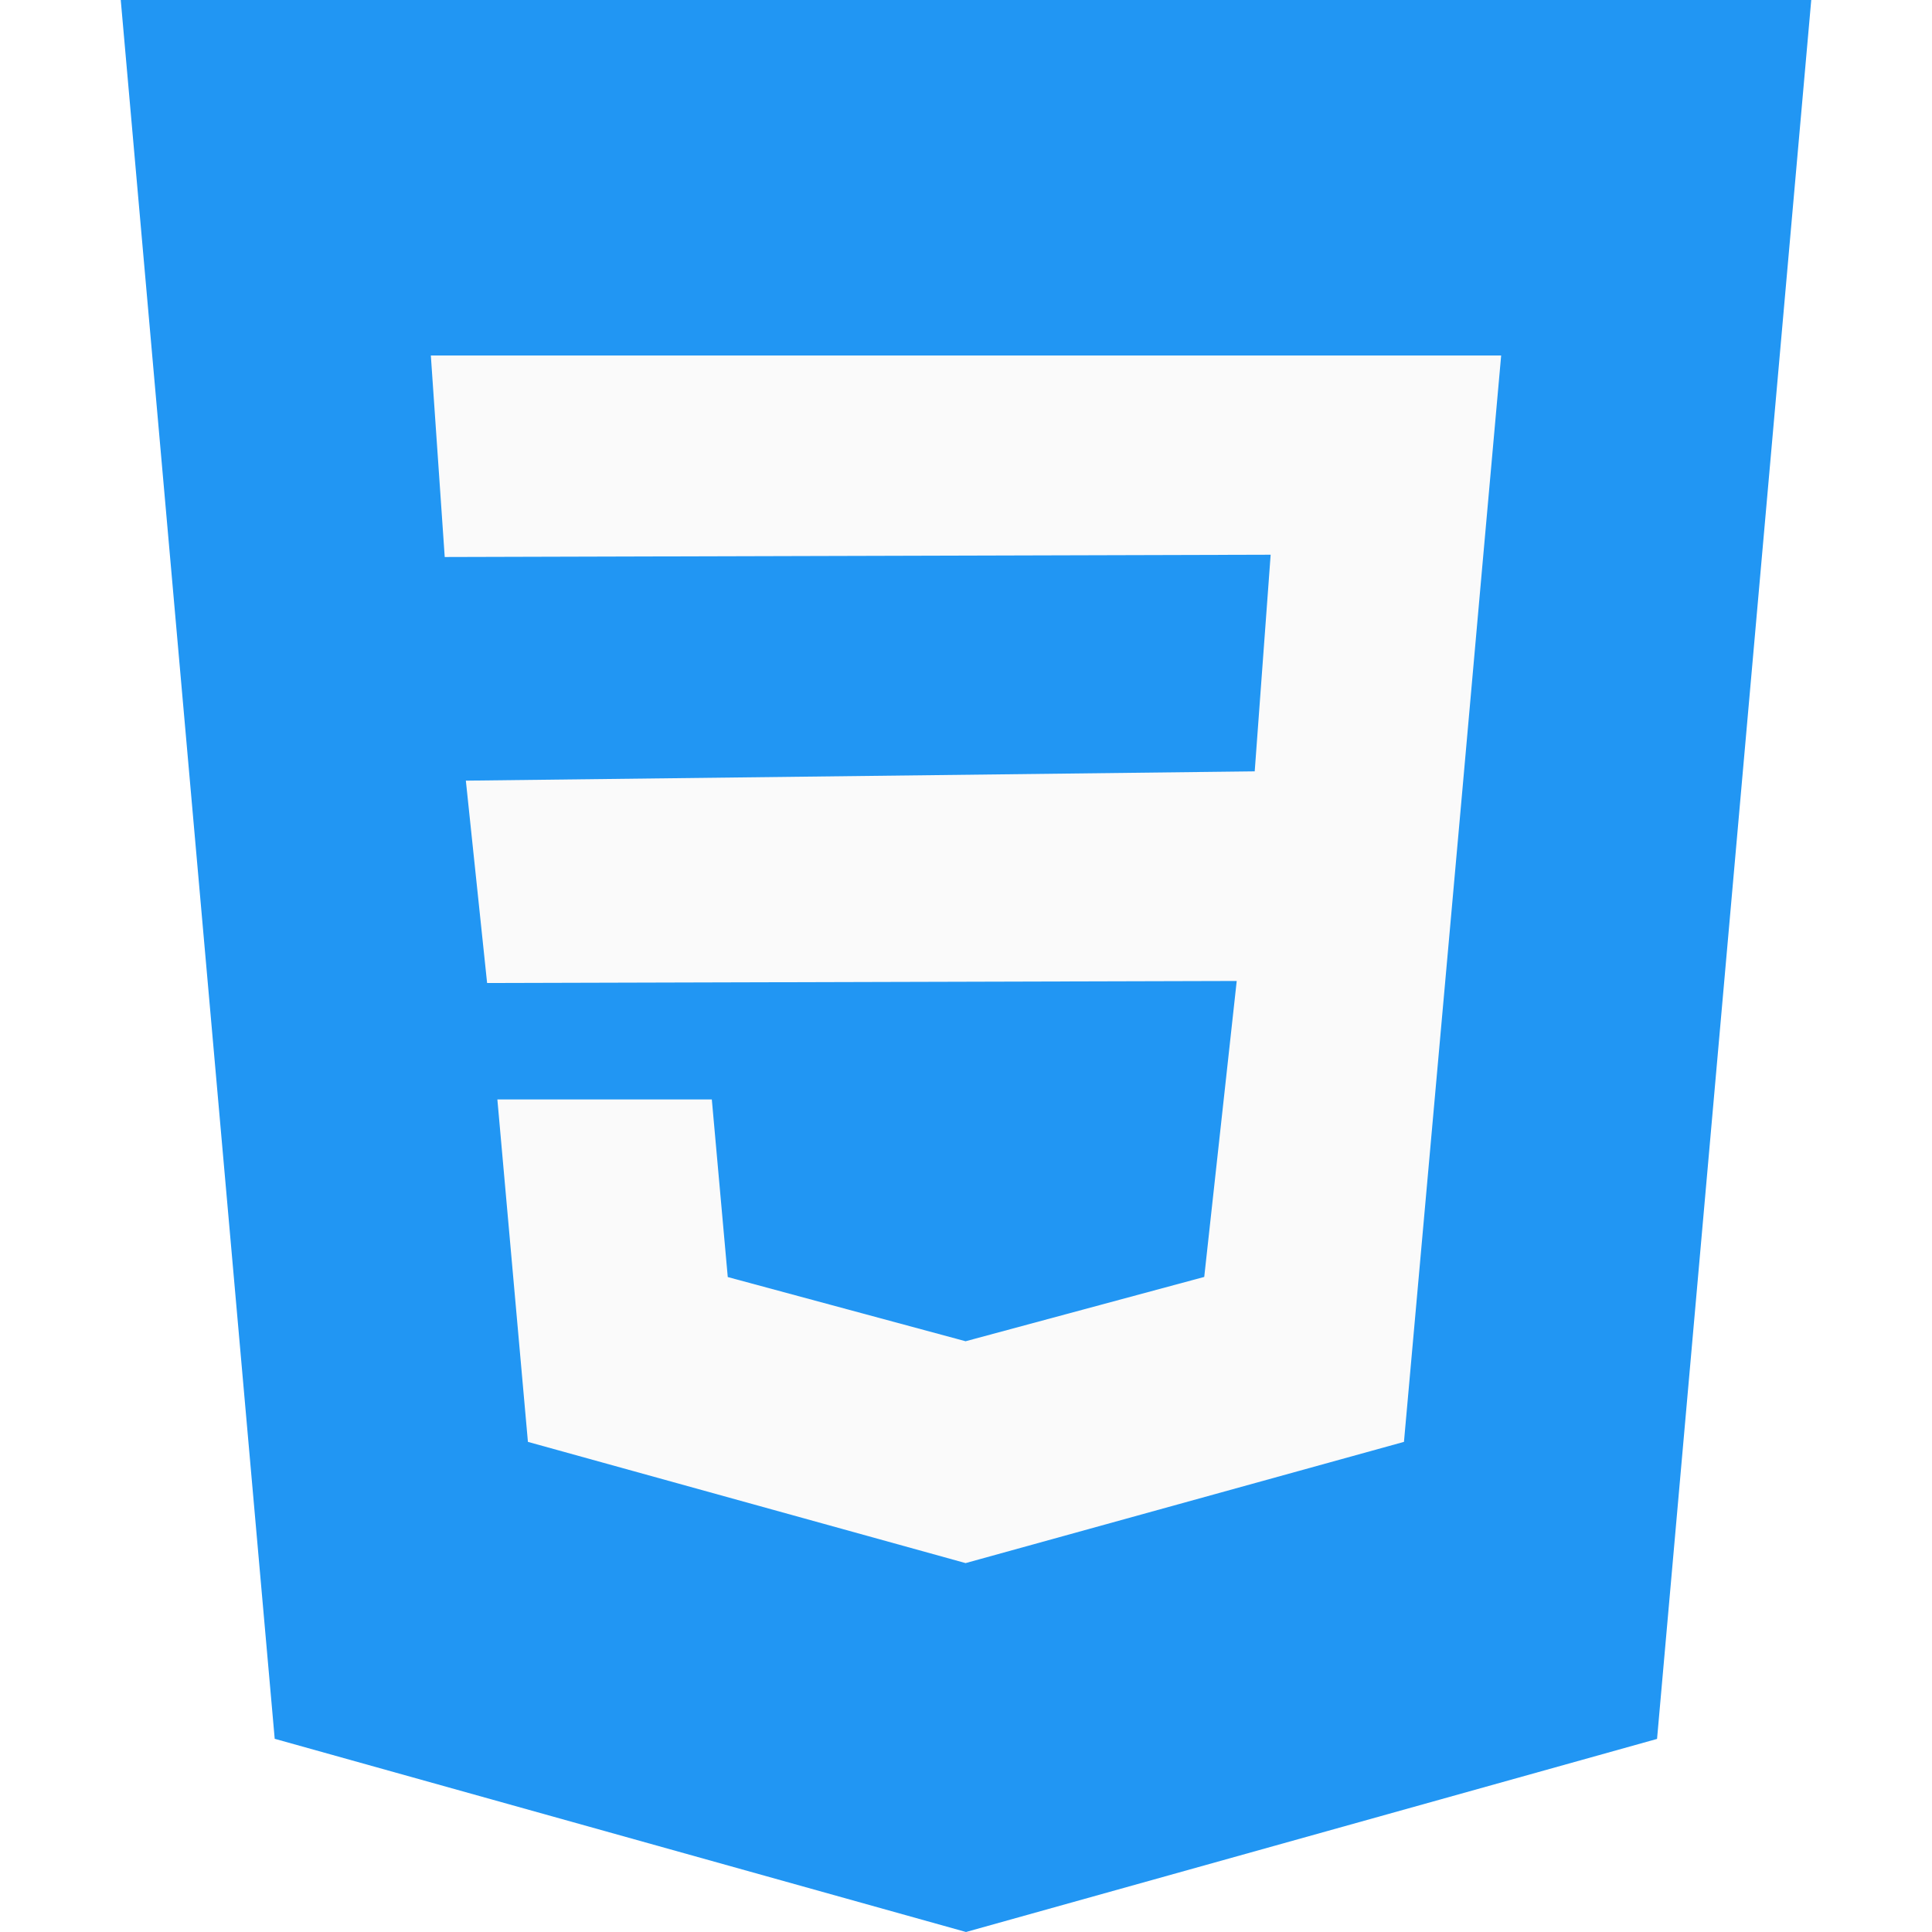
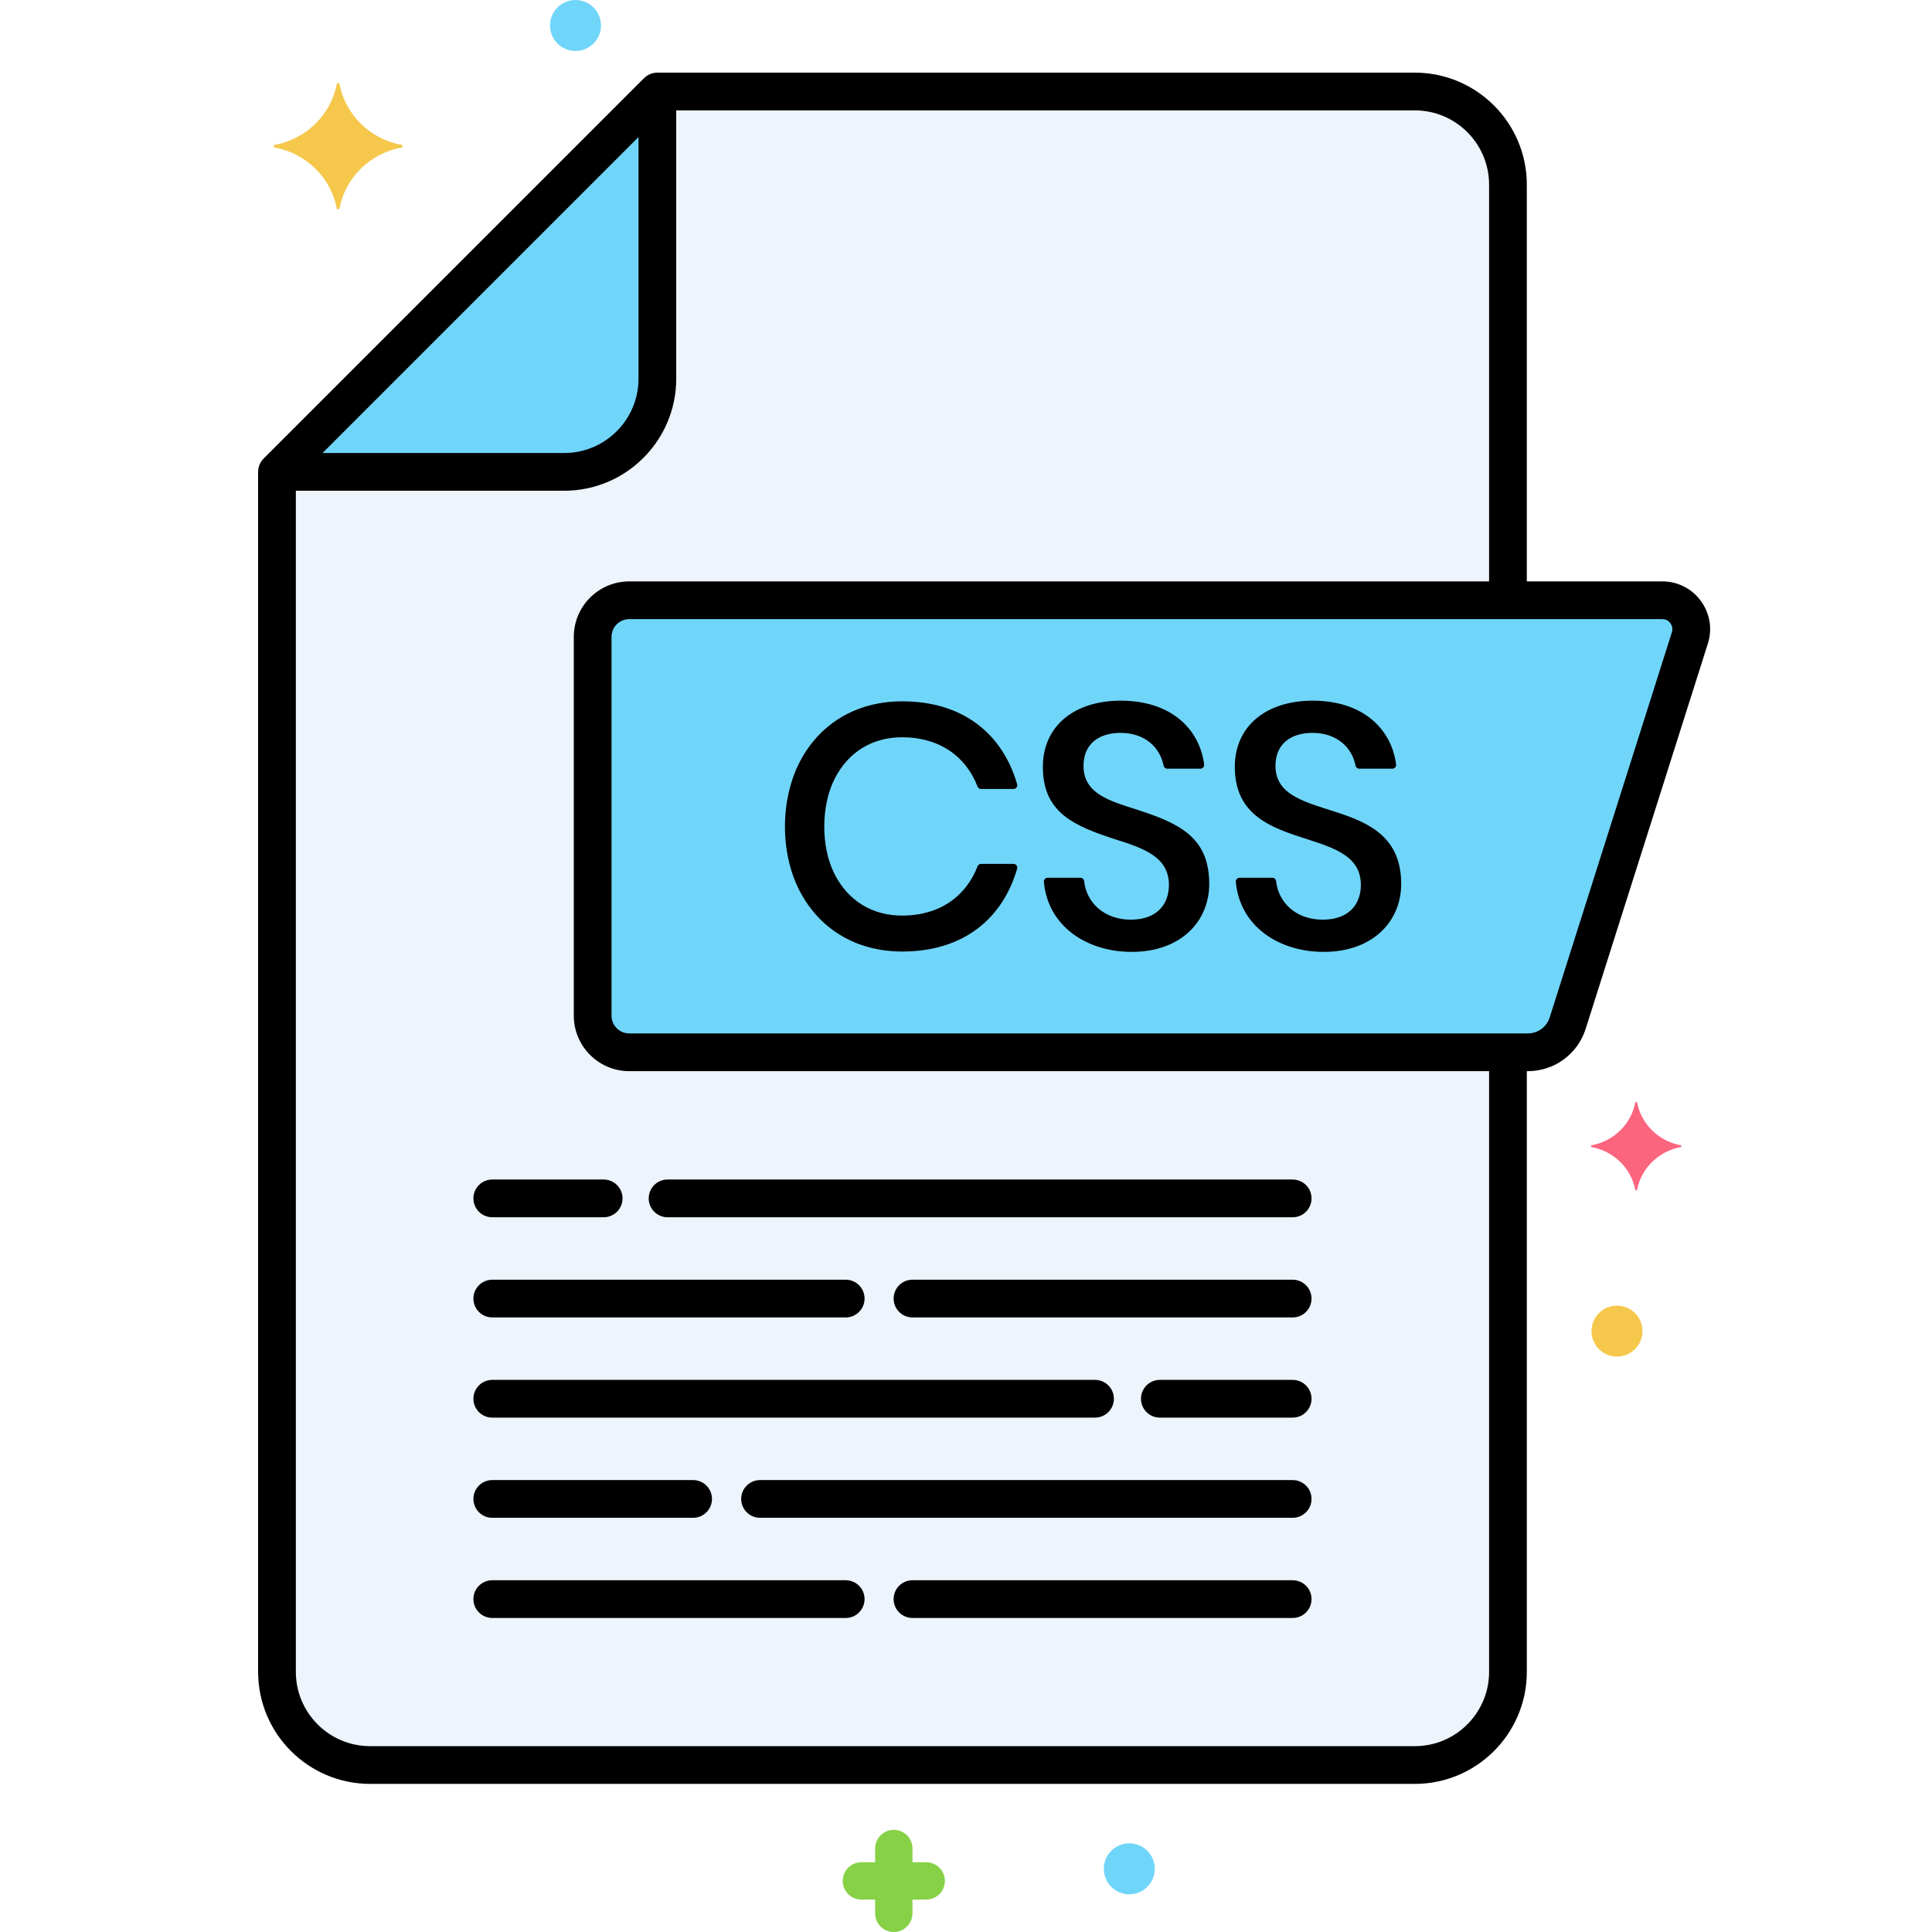
- <svg xmlns="http://www.w3.org/2000/svg" version="1.1" id="Capa_1" x="0px" y="0px" viewBox="0 0 512 512" style="enable-background:new 0 0 512 512;" xml:space="preserve">
-   <polygon style="fill:#2196F3;" points="32,0 72.8,460.8 256,512 439.136,460.832 480,0 " />
-   <polygon style="fill:#FAFAFA;" points="392.768,150.688 387.616,208.576 372.064,382.112 256,414.208 255.904,414.24   139.904,382.112 131.808,291.36 188.64,291.36 192.864,338.432 255.936,355.456 255.968,355.424 319.136,338.4 327.744,259.968   129.088,260.512 123.456,206.88 332.512,204.416 336.736,147.008 117.856,147.616 114.176,94.208 256,94.208 397.824,94.208 " />
-   <g>
- </g>
-   <g>
- </g>
-   <g>
- </g>
-   <g>
- </g>
-   <g>
- </g>
-   <g>
- </g>
-   <g>
- </g>
-   <g>
- </g>
-   <g>
- </g>
-   <g>
- </g>
-   <g>
- </g>
-   <g>
- </g>
-   <g>
- </g>
-   <g>
- </g>
-   <g>
- </g>
+ <svg xmlns="http://www.w3.org/2000/svg" enable-background="new 0 0 256 256" height="512" viewBox="0 0 256 256" width="512">
+   <g id="Layer_25">
+     <g>
+       <g>
+         <g>
+           <path d="m220.264 79.538c-17.21 0-122.044 0-136.886 0-2.677 0-4.847 2.17-4.847 4.847v50.201c0 2.677 2.17 4.847 4.847 4.847h119.059c2.419 0 4.56-1.567 5.291-3.873l16.188-51.032c.785-2.47-1.06-4.99-3.652-4.99z" fill="#70d6f9" />
+         </g>
+       </g>
+       <g>
+         <g>
+           <path d="m83.378 139.434c-2.677 0-4.847-2.17-4.847-4.847v-50.202c0-2.677 2.17-4.847 4.847-4.847h116.433v-55.072c0-6.787-5.553-12.341-12.341-12.341h-100.366l-50.402 50.401v159.008c0 6.787 5.553 12.341 12.341 12.341h138.428c6.787 0 12.341-5.553 12.341-12.341v-82.101h-116.434z" fill="#edf4fc" />
+         </g>
+       </g>
+       <g>
+         <g>
+           <path d="m36.702 62.526h38.061c6.787 0 12.341-5.553 12.341-12.341v-38.06z" fill="#70d6f9" />
+         </g>
+       </g>
+       <g>
+         <g>
+           <path d="m53.194 19.551c-4.149.773-7.419 3.976-8.208 8.041-.04.204-.325.204-.364 0-.789-4.065-4.059-7.268-8.208-8.041-.208-.039-.208-.318 0-.357 4.149-.773 7.419-3.976 8.208-8.041.04-.204.325-.204.364 0 .789 4.065 4.059 7.268 8.208 8.041.208.039.208.318 0 .357z" fill="#f5c84c" />
+         </g>
+       </g>
+       <g>
+         <g>
+           <path d="m222.688 151.998c-2.91.542-5.204 2.789-5.757 5.64-.028.143-.228.143-.255 0-.553-2.851-2.847-5.098-5.757-5.64-.146-.027-.146-.223 0-.25 2.91-.542 5.204-2.789 5.757-5.64.028-.143.228-.143.255 0 .553 2.851 2.847 5.098 5.757 5.64.146.027.146.222 0 .25z" fill="#fc657e" />
+         </g>
+       </g>
+       <g>
+         <g>
+           <circle cx="76.257" cy="3.377" fill="#70d6f9" r="3.377" />
+         </g>
+       </g>
+       <g>
+         <g>
+           <circle cx="214.257" cy="176.377" fill="#f5c84c" r="3.377" />
+         </g>
+       </g>
+       <g>
+         <g>
+           <path d="m122.73 246.758h-1.824v-1.824c0-1.366-1.107-2.473-2.473-2.473s-2.473 1.107-2.473 2.473v1.824h-1.824c-1.366 0-2.473 1.107-2.473 2.473s1.107 2.473 2.473 2.473h1.824v1.824c0 1.366 1.107 2.473 2.473 2.473s2.473-1.107 2.473-2.473v-1.824h1.824c1.366 0 2.473-1.107 2.473-2.473s-1.108-2.473-2.473-2.473z" fill="#87d147" />
+         </g>
+       </g>
+       <g>
+         <g>
+           <circle cx="149.641" cy="247.627" fill="#70d6f9" r="3.377" />
+         </g>
+       </g>
+       <g>
+         <g>
+           <path d="m202.438 141.934h-119.06c-4.051 0-7.347-3.296-7.347-7.348v-50.201c0-4.051 3.296-7.347 7.347-7.347h136.886c2.041 0 3.903.945 5.109 2.592s1.544 3.708.927 5.655l-16.188 51.033c-1.066 3.358-4.15 5.616-7.674 5.616zm-119.06-59.896c-1.294 0-2.347 1.053-2.347 2.347v50.201c0 1.294 1.053 2.348 2.347 2.348h119.06c1.336 0 2.504-.855 2.908-2.128l16.188-51.032c.178-.561-.046-.986-.195-1.19s-.487-.545-1.075-.545h-136.886z" />
+         </g>
+       </g>
+       <g>
+         <g>
+           <path d="m187.471 236.375h-138.428c-8.184 0-14.841-6.658-14.841-14.841v-159.008c0-.663.264-1.299.732-1.768l50.401-50.401c.469-.469 1.104-.732 1.768-.732h100.367c8.184 0 14.841 6.658 14.841 14.841v54.472c0 1.381-1.119 2.5-2.5 2.5s-2.5-1.119-2.5-2.5v-54.472c0-5.426-4.415-9.841-9.841-9.841h-99.331l-48.937 48.937v157.972c0 5.426 4.415 9.841 9.841 9.841h138.428c5.426 0 9.841-4.415 9.841-9.841v-81.617c0-1.381 1.119-2.5 2.5-2.5s2.5 1.119 2.5 2.5v81.617c0 8.183-6.658 14.841-14.841 14.841z" />
+         </g>
+       </g>
+       <g>
+         <g>
+           <g>
+             <g>
+               <path d="m119.518 97.693c5.02 0 8.486 2.573 10.012 6.531.074.193.26.32.467.32h4.299c.336 0 .572-.324.48-.64-1.928-6.626-7.125-10.974-15.213-10.974-6.235 0-11.022 3.07-13.587 8.017-2.601 5.018-2.641 12.081.001 17.142 2.527 4.85 7.273 7.994 13.586 7.994 8.091 0 13.286-4.349 15.213-10.973.092-.316-.145-.64-.48-.64h-4.299c-.207 0-.393.127-.467.32-1.522 3.95-4.983 6.531-10.012 6.531-3.813 0-7.083-1.859-8.936-5.503-1.835-3.611-1.798-9.03.001-12.602 1.838-3.642 5.09-5.523 8.935-5.523z" />
+             </g>
+           </g>
+           <g>
+             <g>
+               <path d="m150.525 107.241c-3.524-1.133-6.952-2.08-6.952-5.749 0-2.934 2.041-4.381 4.918-4.381 3.306 0 5.247 2.031 5.688 4.34.045.236.251.406.491.406h4.389c.299 0 .535-.264.496-.563-.604-4.699-4.372-8.452-11.064-8.452-6.052 0-10.307 3.286-10.307 8.784 0 6.106 4.208 7.82 9.529 9.568 3.738 1.179 7.174 2.307 7.174 6.061 0 2.586-1.607 4.605-5.053 4.605-3.611 0-5.9-2.359-6.176-5.103-.025-.256-.24-.45-.497-.45h-4.344c-.293 0-.525.251-.498.544.51 5.791 5.573 9.278 11.648 9.278 6.533 0 10.263-4.068 10.263-9.008.001-6.333-4.209-8.101-9.705-9.88z" />
+             </g>
+           </g>
+           <g>
+             <g>
+               <path d="m169.008 101.492c0-2.934 2.041-4.381 4.918-4.381 3.306 0 5.247 2.031 5.688 4.34.045.236.251.406.491.406h4.389c.299 0 .535-.264.496-.563-.604-4.699-4.372-8.452-11.064-8.452-6.052 0-10.307 3.286-10.307 8.784 0 11.893 16.703 7.355 16.703 15.628 0 2.586-1.607 4.605-5.053 4.605-3.757 0-5.913-2.483-6.176-5.103-.025-.256-.24-.45-.497-.45h-4.344c-.293 0-.525.251-.498.544.51 5.791 5.573 9.278 11.648 9.278 6.533 0 10.263-4.068 10.263-9.008.001-12.251-16.657-7.657-16.657-15.628z" />
+             </g>
+           </g>
+         </g>
+       </g>
+       <g>
+         <g>
+           <g>
+             <path d="m171.284 161.293h-82.826c-1.381 0-2.5-1.119-2.5-2.5s1.119-2.5 2.5-2.5h82.826c1.381 0 2.5 1.119 2.5 2.5s-1.119 2.5-2.5 2.5z" />
+           </g>
+         </g>
+         <g>
+           <g>
+             <path d="m79.989 161.293h-14.76c-1.381 0-2.5-1.119-2.5-2.5s1.119-2.5 2.5-2.5h14.76c1.381 0 2.5 1.119 2.5 2.5s-1.119 2.5-2.5 2.5z" />
+           </g>
+         </g>
+         <g>
+           <g>
+             <path d="m171.284 174.567h-50.375c-1.381 0-2.5-1.119-2.5-2.5s1.119-2.5 2.5-2.5h50.375c1.381 0 2.5 1.119 2.5 2.5s-1.119 2.5-2.5 2.5z" />
+           </g>
+         </g>
+         <g>
+           <g>
+             <path d="m112.061 174.567h-46.832c-1.381 0-2.5-1.119-2.5-2.5s1.119-2.5 2.5-2.5h46.831c1.381 0 2.5 1.119 2.5 2.5s-1.119 2.5-2.499 2.5z" />
+           </g>
+         </g>
+         <g>
+           <g>
+             <path d="m171.284 187.842h-17.599c-1.381 0-2.5-1.119-2.5-2.5s1.119-2.5 2.5-2.5h17.599c1.381 0 2.5 1.119 2.5 2.5s-1.119 2.5-2.5 2.5z" />
+           </g>
+         </g>
+         <g>
+           <g>
+             <path d="m145.097 187.842h-79.868c-1.381 0-2.5-1.119-2.5-2.5s1.119-2.5 2.5-2.5h79.867c1.381 0 2.5 1.119 2.5 2.5s-1.118 2.5-2.499 2.5z" />
+           </g>
+         </g>
+         <g>
+           <g>
+             <path d="m171.284 201.116h-70.574c-1.381 0-2.5-1.119-2.5-2.5s1.119-2.5 2.5-2.5h70.574c1.381 0 2.5 1.119 2.5 2.5s-1.119 2.5-2.5 2.5z" />
+           </g>
+         </g>
+         <g>
+           <g>
+             <path d="m91.84 201.116h-26.61c-1.381 0-2.5-1.119-2.5-2.5s1.119-2.5 2.5-2.5h26.61c1.381 0 2.5 1.119 2.5 2.5s-1.119 2.5-2.5 2.5z" />
+           </g>
+         </g>
+         <g>
+           <g>
+             <path d="m171.284 214.39h-50.375c-1.381 0-2.5-1.119-2.5-2.5s1.119-2.5 2.5-2.5h50.375c1.381 0 2.5 1.119 2.5 2.5s-1.119 2.5-2.5 2.5z" />
+           </g>
+         </g>
+         <g>
+           <g>
+             <path d="m112.061 214.39h-46.832c-1.381 0-2.5-1.119-2.5-2.5s1.119-2.5 2.5-2.5h46.831c1.381 0 2.5 1.119 2.5 2.5s-1.119 2.5-2.499 2.5z" />
+           </g>
+         </g>
+       </g>
+       <g>
+         <g>
+           <path d="m74.763 65.026h-37.263c-1.381 0-2.5-1.119-2.5-2.5s1.119-2.5 2.5-2.5h37.263c5.426 0 9.841-4.415 9.841-9.841v-37.797c0-1.381 1.119-2.5 2.5-2.5s2.5 1.119 2.5 2.5v37.797c0 8.184-6.658 14.841-14.841 14.841z" />
+         </g>
+       </g>
+     </g>
+   </g>
</svg>
